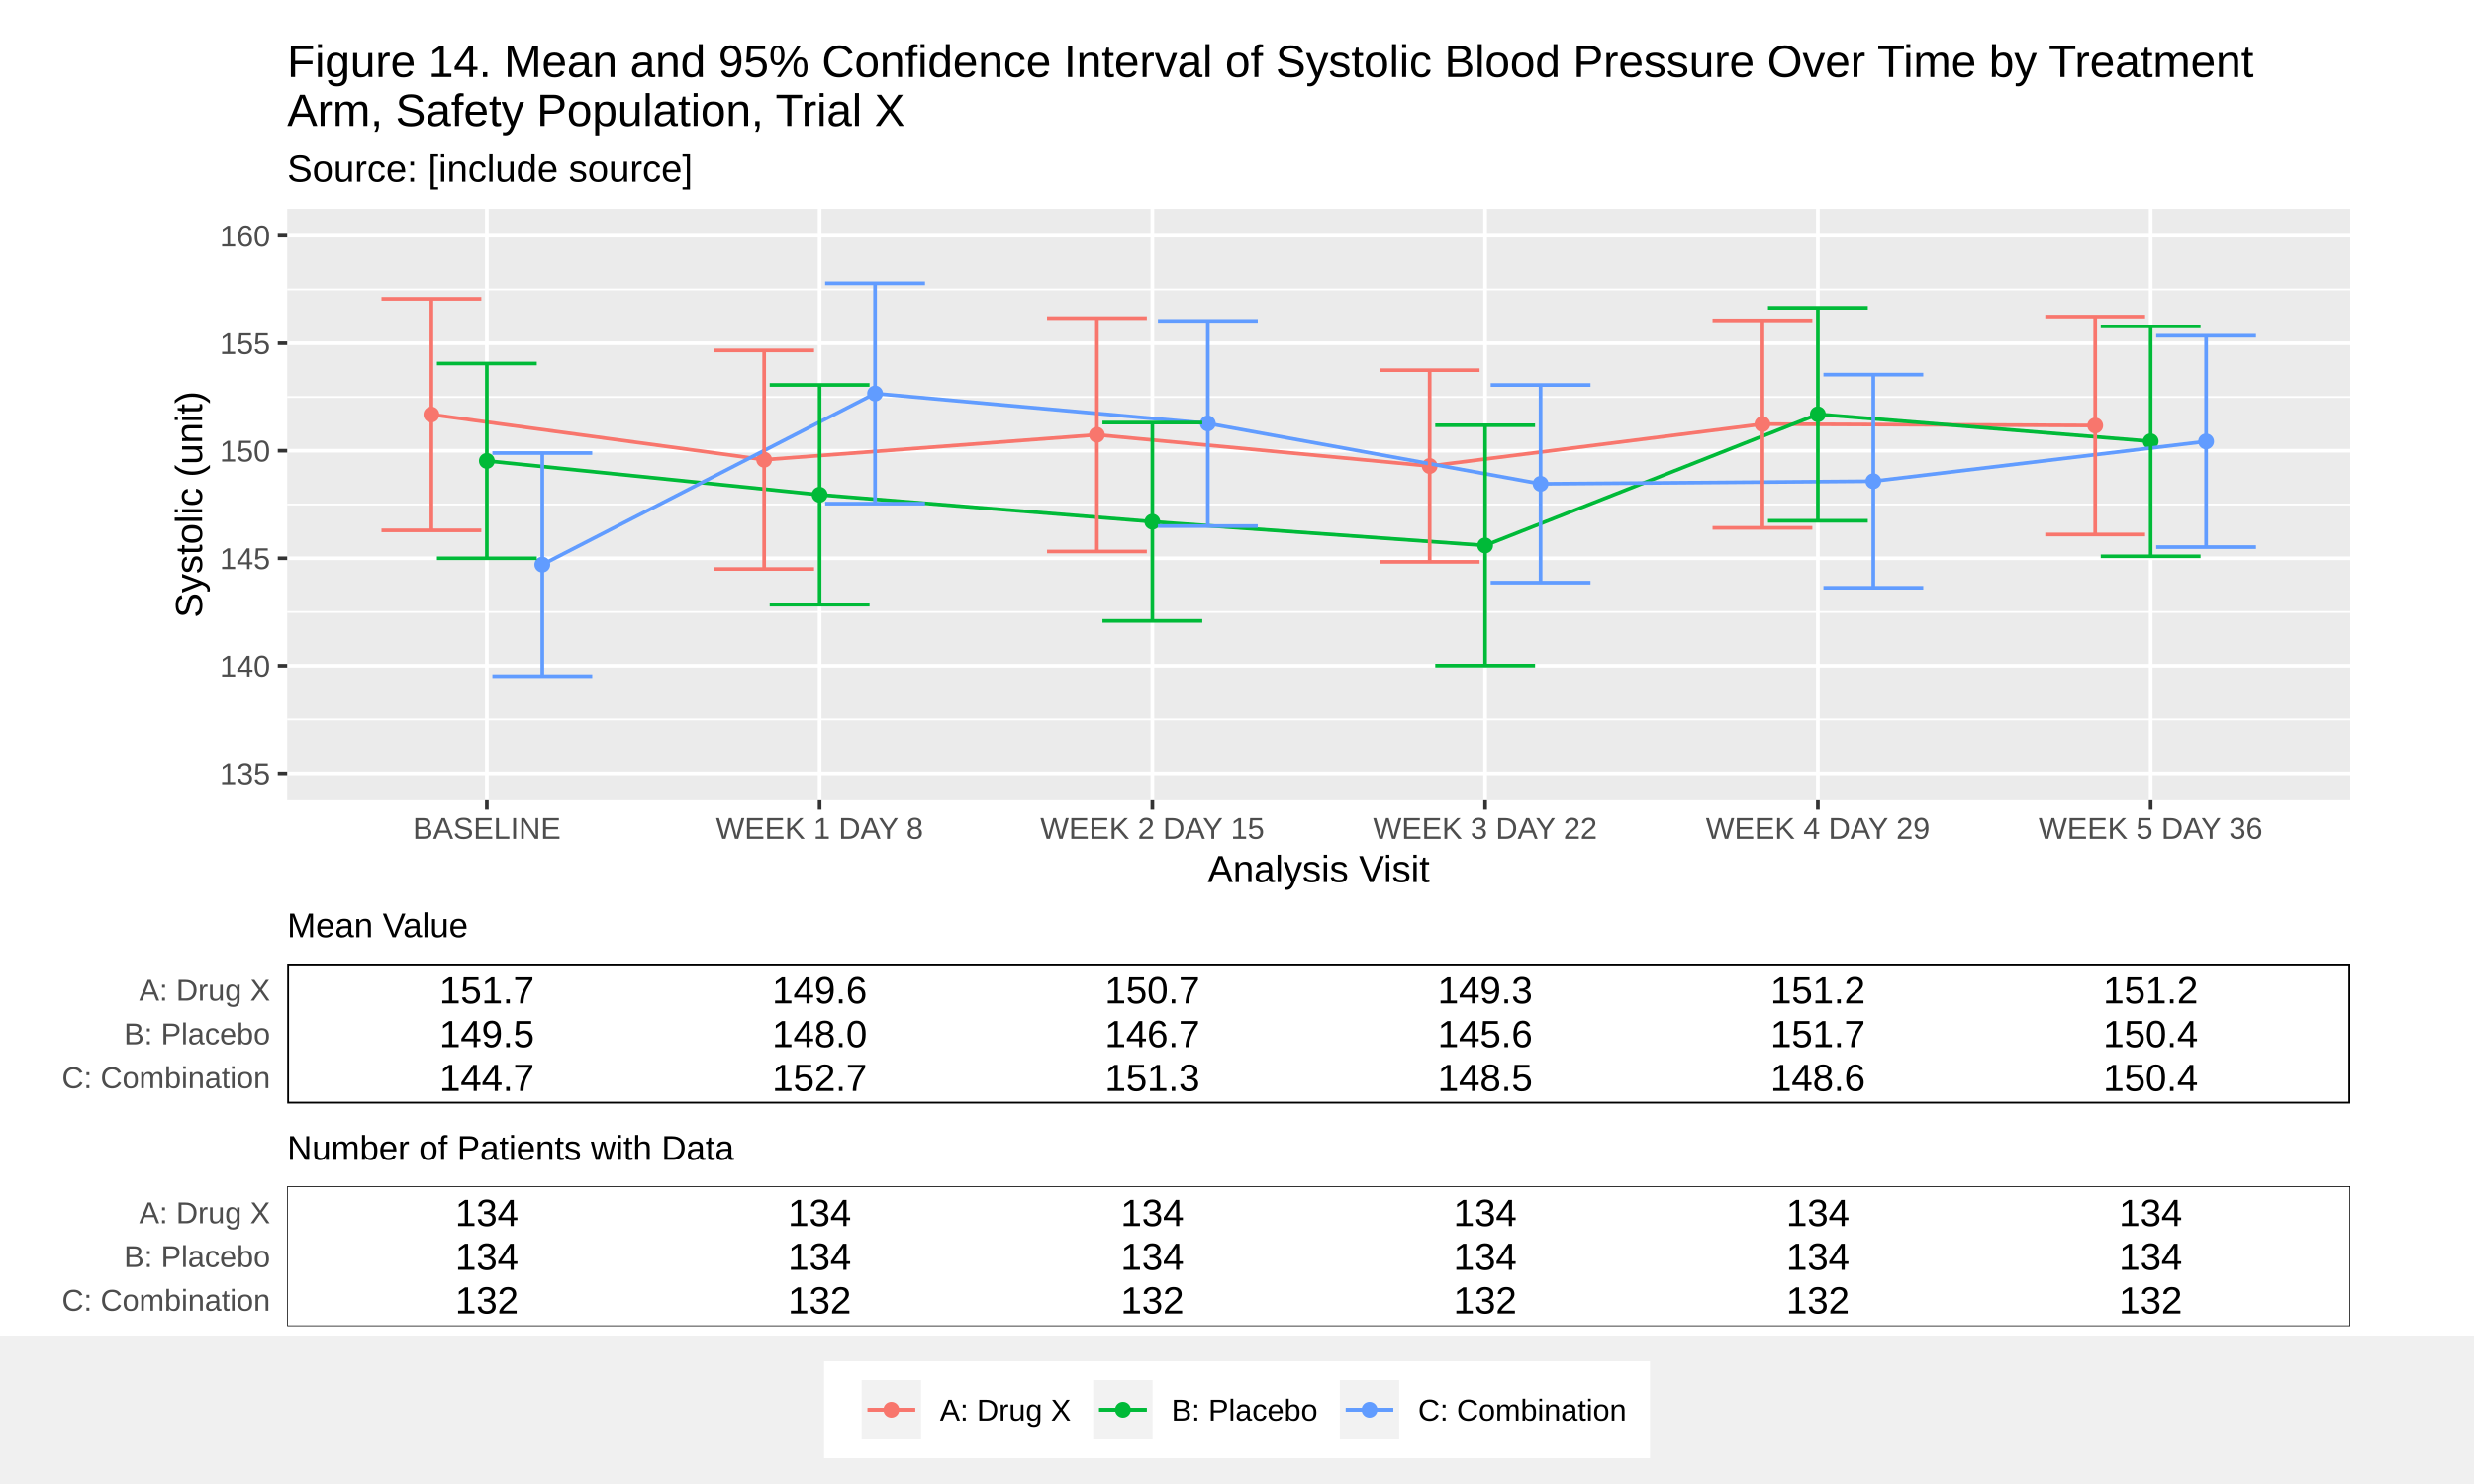
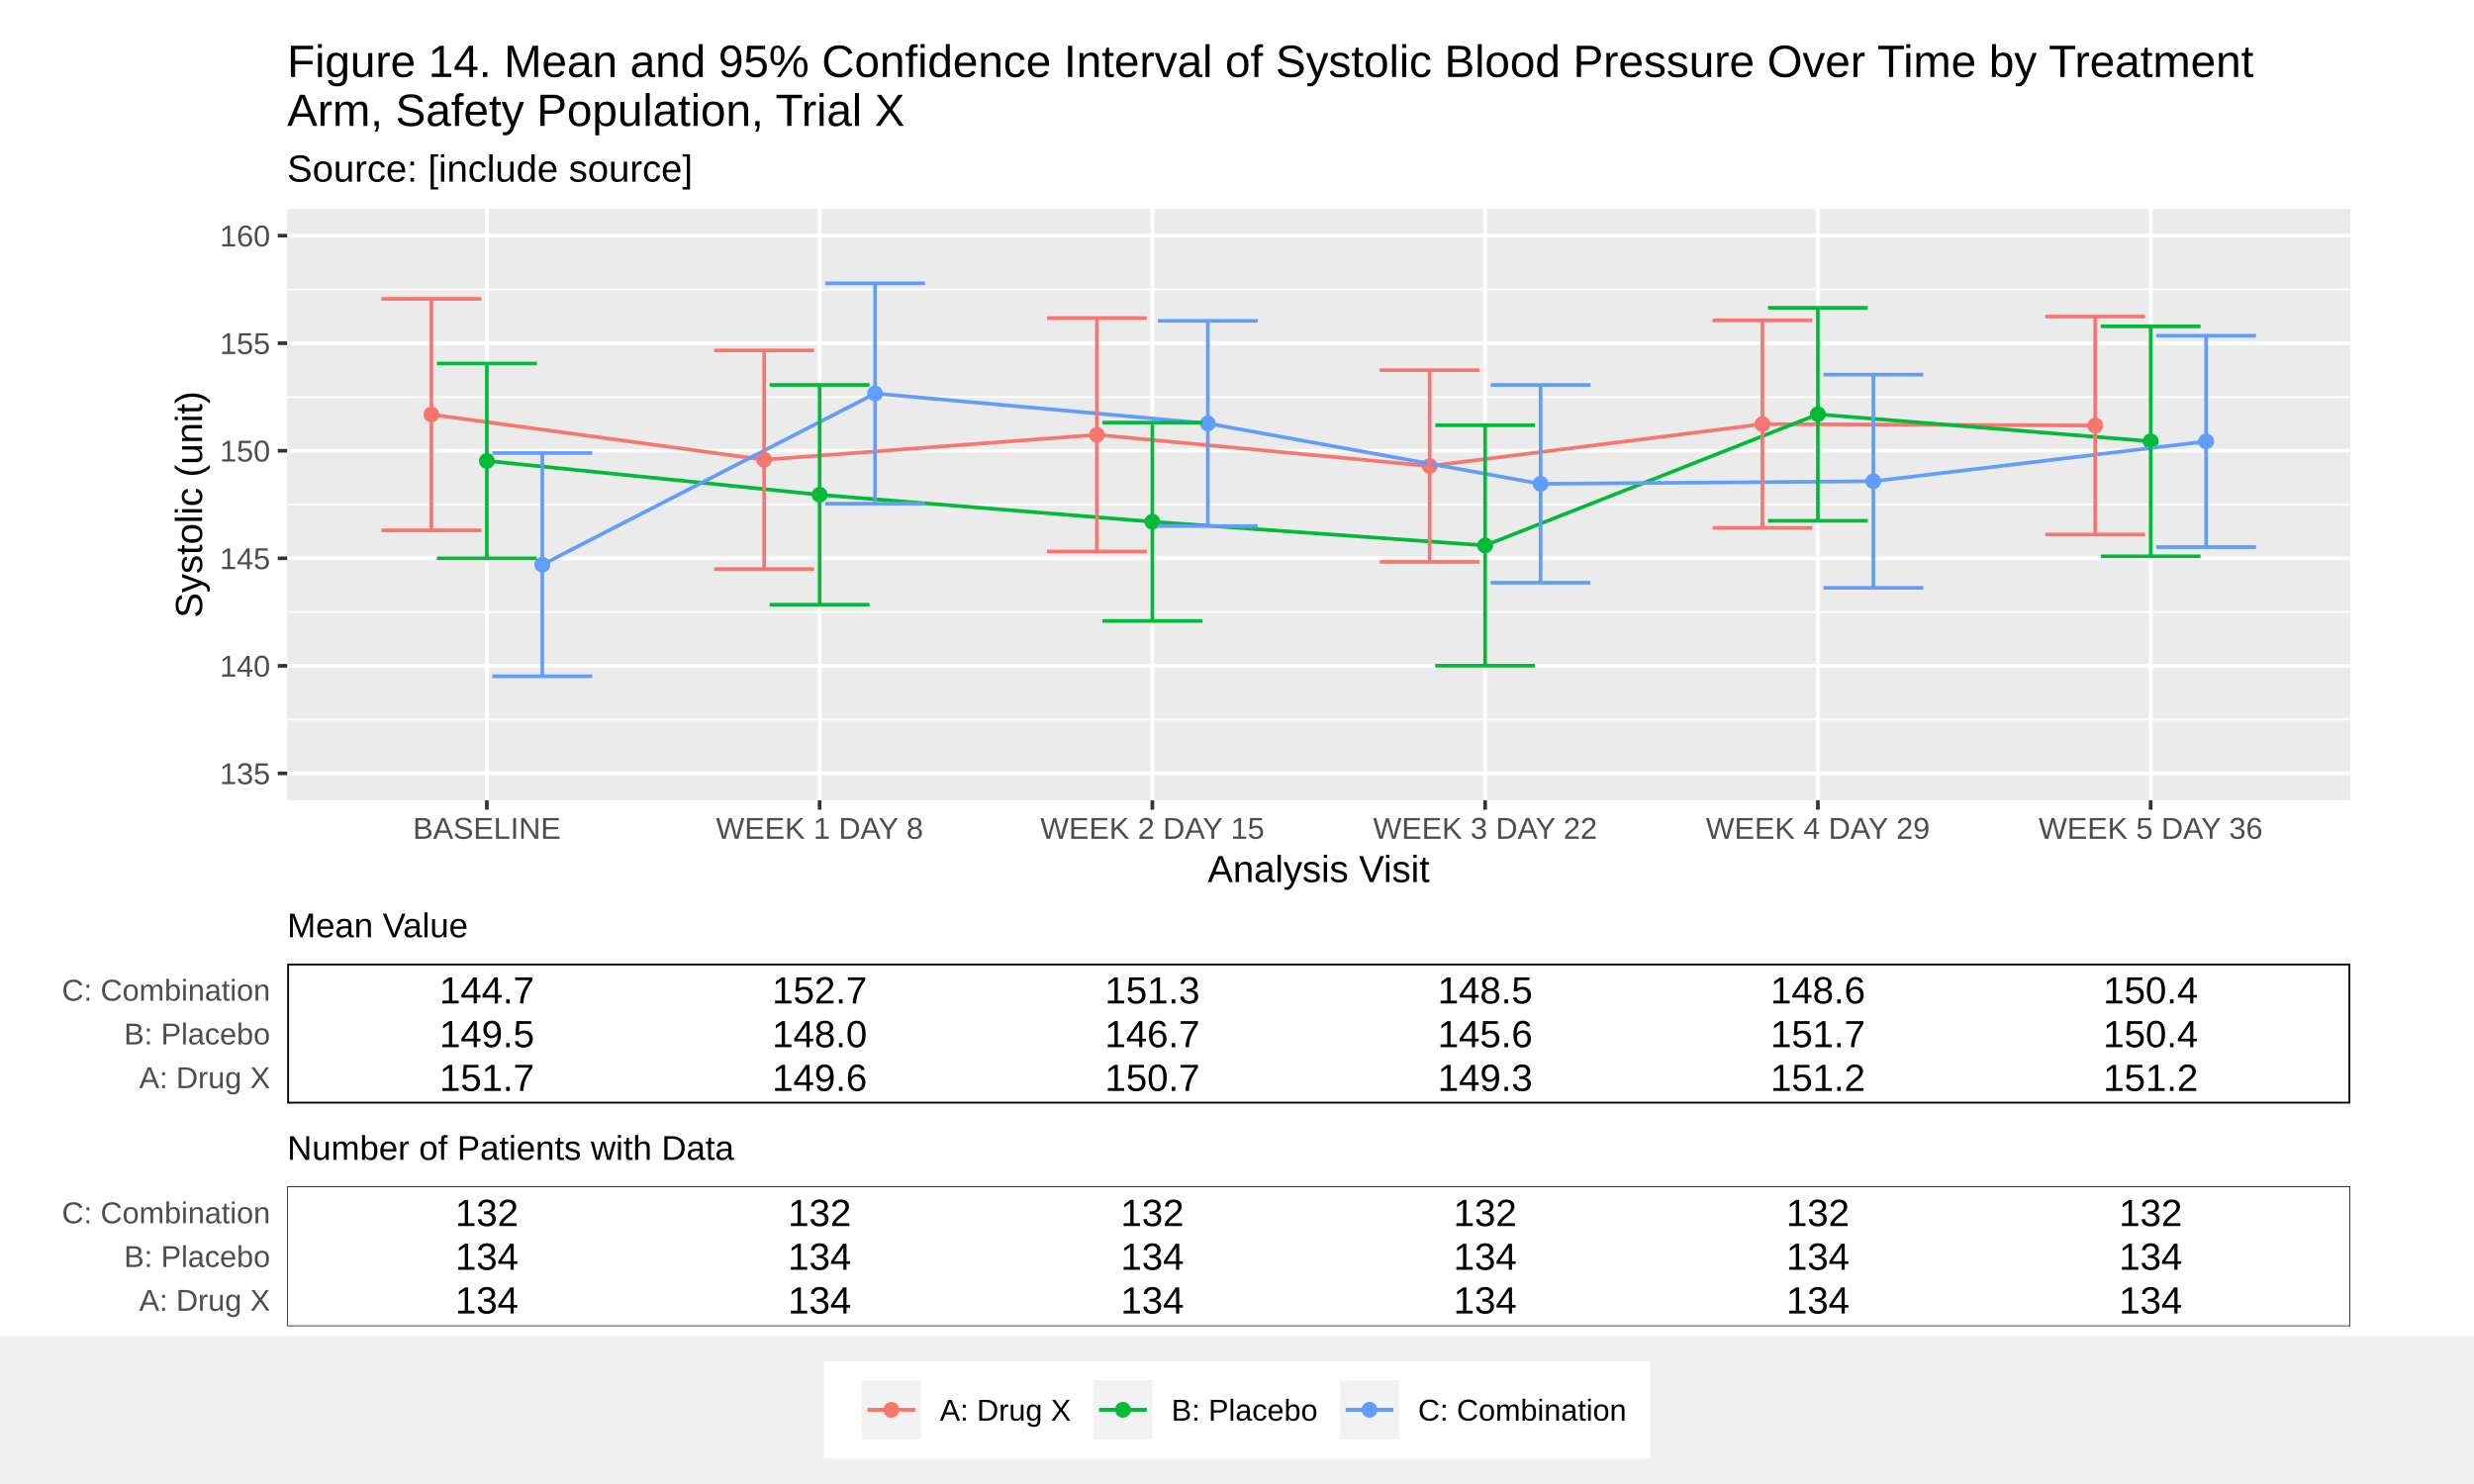
<svg xmlns="http://www.w3.org/2000/svg" class="svglite" width="720.00pt" height="432.00pt" viewBox="0 0 720.00 432.00">
  <defs>
    <style type="text/css">
    .svglite line, .svglite polyline, .svglite polygon, .svglite path, .svglite rect, .svglite circle {
      fill: none;
      stroke: #000000;
      stroke-linecap: round;
      stroke-linejoin: round;
      stroke-miterlimit: 10.00;
    }
    .svglite text {
      white-space: pre;
    }
  </style>
  </defs>
  <rect width="100%" height="100%" style="stroke: none; fill: none;" />
  <defs>
    <clipPath id="cpMC4wMHw3MjAuMDB8MC4wMHw0MzIuMDA=">
      <rect x="0.00" y="0.00" width="720.00" height="432.00" />
    </clipPath>
  </defs>
  <g clip-path="url(#cpMC4wMHw3MjAuMDB8MC4wMHw0MzIuMDA=)">
</g>
  <defs>
    <clipPath id="cpMC4wMHw3MjAuMDB8MC4wMHwyNTkuMjA=">
      <rect x="0.00" y="0" width="720.00" height="259.20" />
    </clipPath>
  </defs>
  <g clip-path="url(#cpMC4wMHw3MjAuMDB8MC4wMHwyNTkuMjA=)">
    <rect x="0.00" y="0" width="720.00" height="259.20" style="stroke-width: 1.07; stroke: #FFFFFF; fill: #FFFFFF;" />
  </g>
  <g clip-path="url(#cpMC4wMHw3MjAuMDB8MC4wMHw0MzIuMDA=)">
</g>
  <defs>
    <clipPath id="cpODMuNTh8Njg0LjAwfDYwLjc4fDIzMi45NQ==">
      <rect x="83.58" y="60.78" width="600.42" height="172.17" />
    </clipPath>
  </defs>
  <g clip-path="url(#cpODMuNTh8Njg0LjAwfDYwLjc4fDIzMi45NQ==)">
    <rect x="83.58" y="60.78" width="600.42" height="172.17" style="stroke-width: 1.07; stroke: none; fill: #EBEBEB;" />
    <polyline points="83.58,209.47 684.00,209.47 " style="stroke-width: 0.53; stroke: #FFFFFF; stroke-linecap: butt;" />
    <polyline points="83.58,178.17 684.00,178.17 " style="stroke-width: 0.53; stroke: #FFFFFF; stroke-linecap: butt;" />
    <polyline points="83.58,146.87 684.00,146.87 " style="stroke-width: 0.53; stroke: #FFFFFF; stroke-linecap: butt;" />
    <polyline points="83.58,115.56 684.00,115.56 " style="stroke-width: 0.53; stroke: #FFFFFF; stroke-linecap: butt;" />
    <polyline points="83.58,84.26 684.00,84.26 " style="stroke-width: 0.53; stroke: #FFFFFF; stroke-linecap: butt;" />
    <polyline points="83.58,225.13 684.00,225.13 " style="stroke-width: 1.07; stroke: #FFFFFF; stroke-linecap: butt;" />
    <polyline points="83.58,193.82 684.00,193.82 " style="stroke-width: 1.07; stroke: #FFFFFF; stroke-linecap: butt;" />
    <polyline points="83.58,162.52 684.00,162.52 " style="stroke-width: 1.07; stroke: #FFFFFF; stroke-linecap: butt;" />
    <polyline points="83.58,131.21 684.00,131.21 " style="stroke-width: 1.07; stroke: #FFFFFF; stroke-linecap: butt;" />
    <polyline points="83.58,99.91 684.00,99.91 " style="stroke-width: 1.07; stroke: #FFFFFF; stroke-linecap: butt;" />
    <polyline points="83.58,68.60 684.00,68.60 " style="stroke-width: 1.07; stroke: #FFFFFF; stroke-linecap: butt;" />
    <polyline points="141.69,232.95 141.69,60.78 " style="stroke-width: 1.07; stroke: #FFFFFF; stroke-linecap: butt;" />
    <polyline points="238.53,232.95 238.53,60.78 " style="stroke-width: 1.07; stroke: #FFFFFF; stroke-linecap: butt;" />
    <polyline points="335.37,232.95 335.37,60.78 " style="stroke-width: 1.07; stroke: #FFFFFF; stroke-linecap: butt;" />
    <polyline points="432.21,232.95 432.21,60.78 " style="stroke-width: 1.07; stroke: #FFFFFF; stroke-linecap: butt;" />
    <polyline points="529.05,232.95 529.05,60.78 " style="stroke-width: 1.07; stroke: #FFFFFF; stroke-linecap: butt;" />
    <polyline points="625.90,232.95 625.90,60.78 " style="stroke-width: 1.07; stroke: #FFFFFF; stroke-linecap: butt;" />
    <circle cx="125.55" cy="120.68" r="1.95" style="stroke-width: 0.71; stroke: #F8766D; fill: #F8766D;" />
    <circle cx="222.39" cy="133.83" r="1.95" style="stroke-width: 0.71; stroke: #F8766D; fill: #F8766D;" />
    <circle cx="319.23" cy="126.57" r="1.95" style="stroke-width: 0.71; stroke: #F8766D; fill: #F8766D;" />
    <circle cx="416.07" cy="135.66" r="1.95" style="stroke-width: 0.71; stroke: #F8766D; fill: #F8766D;" />
    <circle cx="512.91" cy="123.46" r="1.95" style="stroke-width: 0.71; stroke: #F8766D; fill: #F8766D;" />
    <circle cx="609.76" cy="123.87" r="1.95" style="stroke-width: 0.71; stroke: #F8766D; fill: #F8766D;" />
    <circle cx="141.69" cy="134.17" r="1.95" style="stroke-width: 0.71; stroke: #00BA38; fill: #00BA38;" />
    <circle cx="238.53" cy="144.03" r="1.95" style="stroke-width: 0.71; stroke: #00BA38; fill: #00BA38;" />
    <circle cx="335.37" cy="151.88" r="1.95" style="stroke-width: 0.71; stroke: #00BA38; fill: #00BA38;" />
    <circle cx="432.21" cy="158.79" r="1.95" style="stroke-width: 0.71; stroke: #00BA38; fill: #00BA38;" />
    <circle cx="529.05" cy="120.60" r="1.95" style="stroke-width: 0.71; stroke: #00BA38; fill: #00BA38;" />
    <circle cx="625.90" cy="128.47" r="1.95" style="stroke-width: 0.71; stroke: #00BA38; fill: #00BA38;" />
    <circle cx="157.83" cy="164.37" r="1.95" style="stroke-width: 0.71; stroke: #619CFF; fill: #619CFF;" />
    <circle cx="254.67" cy="114.55" r="1.95" style="stroke-width: 0.71; stroke: #619CFF; fill: #619CFF;" />
    <circle cx="351.51" cy="123.27" r="1.95" style="stroke-width: 0.71; stroke: #619CFF; fill: #619CFF;" />
    <circle cx="448.35" cy="140.85" r="1.95" style="stroke-width: 0.71; stroke: #619CFF; fill: #619CFF;" />
    <circle cx="545.19" cy="140.09" r="1.95" style="stroke-width: 0.71; stroke: #619CFF; fill: #619CFF;" />
    <circle cx="642.04" cy="128.50" r="1.95" style="stroke-width: 0.71; stroke: #619CFF; fill: #619CFF;" />
    <polyline points="125.55,120.68 222.39,133.83 319.23,126.57 416.07,135.66 512.91,123.46 609.76,123.87 " style="stroke-width: 1.07; stroke: #F8766D; stroke-linecap: butt;" />
    <polyline points="141.69,134.17 238.53,144.03 335.37,151.88 432.21,158.79 529.05,120.60 625.90,128.47 " style="stroke-width: 1.07; stroke: #00BA38; stroke-linecap: butt;" />
    <polyline points="157.83,164.37 254.67,114.55 351.51,123.27 448.35,140.85 545.19,140.09 642.04,128.50 " style="stroke-width: 1.07; stroke: #619CFF; stroke-linecap: butt;" />
    <polyline points="111.02,86.99 140.08,86.99 " style="stroke-width: 1.07; stroke: #F8766D; stroke-linecap: butt;" />
    <polyline points="125.55,86.99 125.55,154.38 " style="stroke-width: 1.07; stroke: #F8766D; stroke-linecap: butt;" />
    <polyline points="111.02,154.38 140.08,154.38 " style="stroke-width: 1.07; stroke: #F8766D; stroke-linecap: butt;" />
    <polyline points="207.86,102.01 236.92,102.01 " style="stroke-width: 1.07; stroke: #F8766D; stroke-linecap: butt;" />
    <polyline points="222.39,102.01 222.39,165.65 " style="stroke-width: 1.07; stroke: #F8766D; stroke-linecap: butt;" />
    <polyline points="207.86,165.65 236.92,165.65 " style="stroke-width: 1.07; stroke: #F8766D; stroke-linecap: butt;" />
    <polyline points="304.71,92.60 333.76,92.60 " style="stroke-width: 1.07; stroke: #F8766D; stroke-linecap: butt;" />
    <polyline points="319.23,92.60 319.23,160.54 " style="stroke-width: 1.07; stroke: #F8766D; stroke-linecap: butt;" />
    <polyline points="304.71,160.54 333.76,160.54 " style="stroke-width: 1.07; stroke: #F8766D; stroke-linecap: butt;" />
    <polyline points="401.55,107.76 430.60,107.76 " style="stroke-width: 1.07; stroke: #F8766D; stroke-linecap: butt;" />
    <polyline points="416.07,107.76 416.07,163.57 " style="stroke-width: 1.07; stroke: #F8766D; stroke-linecap: butt;" />
    <polyline points="401.55,163.57 430.60,163.57 " style="stroke-width: 1.07; stroke: #F8766D; stroke-linecap: butt;" />
    <polyline points="498.39,93.26 527.44,93.26 " style="stroke-width: 1.07; stroke: #F8766D; stroke-linecap: butt;" />
    <polyline points="512.91,93.26 512.91,153.65 " style="stroke-width: 1.07; stroke: #F8766D; stroke-linecap: butt;" />
    <polyline points="498.39,153.65 527.44,153.65 " style="stroke-width: 1.07; stroke: #F8766D; stroke-linecap: butt;" />
    <polyline points="595.23,92.15 624.28,92.15 " style="stroke-width: 1.07; stroke: #F8766D; stroke-linecap: butt;" />
    <polyline points="609.76,92.15 609.76,155.60 " style="stroke-width: 1.07; stroke: #F8766D; stroke-linecap: butt;" />
    <polyline points="595.23,155.60 624.28,155.60 " style="stroke-width: 1.07; stroke: #F8766D; stroke-linecap: butt;" />
    <polyline points="127.16,105.82 156.22,105.82 " style="stroke-width: 1.07; stroke: #00BA38; stroke-linecap: butt;" />
    <polyline points="141.69,105.82 141.69,162.52 " style="stroke-width: 1.07; stroke: #00BA38; stroke-linecap: butt;" />
    <polyline points="127.16,162.52 156.22,162.52 " style="stroke-width: 1.07; stroke: #00BA38; stroke-linecap: butt;" />
    <polyline points="224.00,112.05 253.06,112.05 " style="stroke-width: 1.07; stroke: #00BA38; stroke-linecap: butt;" />
    <polyline points="238.53,112.05 238.53,176.02 " style="stroke-width: 1.07; stroke: #00BA38; stroke-linecap: butt;" />
    <polyline points="224.00,176.02 253.06,176.02 " style="stroke-width: 1.07; stroke: #00BA38; stroke-linecap: butt;" />
    <polyline points="320.85,123.01 349.90,123.01 " style="stroke-width: 1.07; stroke: #00BA38; stroke-linecap: butt;" />
    <polyline points="335.37,123.01 335.37,180.76 " style="stroke-width: 1.07; stroke: #00BA38; stroke-linecap: butt;" />
    <polyline points="320.85,180.76 349.90,180.76 " style="stroke-width: 1.07; stroke: #00BA38; stroke-linecap: butt;" />
    <polyline points="417.69,123.79 446.74,123.79 " style="stroke-width: 1.07; stroke: #00BA38; stroke-linecap: butt;" />
    <polyline points="432.21,123.79 432.21,193.78 " style="stroke-width: 1.07; stroke: #00BA38; stroke-linecap: butt;" />
    <polyline points="417.69,193.78 446.74,193.78 " style="stroke-width: 1.07; stroke: #00BA38; stroke-linecap: butt;" />
    <polyline points="514.53,89.60 543.58,89.60 " style="stroke-width: 1.07; stroke: #00BA38; stroke-linecap: butt;" />
    <polyline points="529.05,89.60 529.05,151.60 " style="stroke-width: 1.07; stroke: #00BA38; stroke-linecap: butt;" />
    <polyline points="514.53,151.60 543.58,151.60 " style="stroke-width: 1.07; stroke: #00BA38; stroke-linecap: butt;" />
    <polyline points="611.37,95.00 640.42,95.00 " style="stroke-width: 1.07; stroke: #00BA38; stroke-linecap: butt;" />
    <polyline points="625.90,95.00 625.90,161.94 " style="stroke-width: 1.07; stroke: #00BA38; stroke-linecap: butt;" />
    <polyline points="611.37,161.94 640.42,161.94 " style="stroke-width: 1.07; stroke: #00BA38; stroke-linecap: butt;" />
    <polyline points="143.30,131.89 172.36,131.89 " style="stroke-width: 1.07; stroke: #619CFF; stroke-linecap: butt;" />
    <polyline points="157.83,131.89 157.83,196.85 " style="stroke-width: 1.07; stroke: #619CFF; stroke-linecap: butt;" />
    <polyline points="143.30,196.85 172.36,196.85 " style="stroke-width: 1.07; stroke: #619CFF; stroke-linecap: butt;" />
    <polyline points="240.14,82.48 269.20,82.48 " style="stroke-width: 1.07; stroke: #619CFF; stroke-linecap: butt;" />
    <polyline points="254.67,82.48 254.67,146.61 " style="stroke-width: 1.07; stroke: #619CFF; stroke-linecap: butt;" />
    <polyline points="240.14,146.61 269.20,146.61 " style="stroke-width: 1.07; stroke: #619CFF; stroke-linecap: butt;" />
    <polyline points="336.99,93.40 366.04,93.40 " style="stroke-width: 1.07; stroke: #619CFF; stroke-linecap: butt;" />
    <polyline points="351.51,93.40 351.51,153.14 " style="stroke-width: 1.07; stroke: #619CFF; stroke-linecap: butt;" />
    <polyline points="336.99,153.14 366.04,153.14 " style="stroke-width: 1.07; stroke: #619CFF; stroke-linecap: butt;" />
    <polyline points="433.83,112.07 462.88,112.07 " style="stroke-width: 1.07; stroke: #619CFF; stroke-linecap: butt;" />
    <polyline points="448.35,112.07 448.35,169.63 " style="stroke-width: 1.07; stroke: #619CFF; stroke-linecap: butt;" />
    <polyline points="433.83,169.63 462.88,169.63 " style="stroke-width: 1.07; stroke: #619CFF; stroke-linecap: butt;" />
    <polyline points="530.67,109.05 559.72,109.05 " style="stroke-width: 1.07; stroke: #619CFF; stroke-linecap: butt;" />
    <polyline points="545.19,109.05 545.19,171.12 " style="stroke-width: 1.07; stroke: #619CFF; stroke-linecap: butt;" />
    <polyline points="530.67,171.12 559.72,171.12 " style="stroke-width: 1.07; stroke: #619CFF; stroke-linecap: butt;" />
    <polyline points="627.51,97.73 656.56,97.73 " style="stroke-width: 1.07; stroke: #619CFF; stroke-linecap: butt;" />
    <polyline points="642.04,97.73 642.04,159.27 " style="stroke-width: 1.07; stroke: #619CFF; stroke-linecap: butt;" />
    <polyline points="627.51,159.27 656.56,159.27 " style="stroke-width: 1.07; stroke: #619CFF; stroke-linecap: butt;" />
  </g>
  <g clip-path="url(#cpMC4wMHw3MjAuMDB8MC4wMHw0MzIuMDA=)">
    <text x="78.65" y="228.28" text-anchor="end" style="font-size: 8.80px;fill: #4D4D4D; font-family: &quot;Arial&quot;;" textLength="14.69px" lengthAdjust="spacingAndGlyphs">135</text>
    <text x="78.65" y="196.97" text-anchor="end" style="font-size: 8.80px;fill: #4D4D4D; font-family: &quot;Arial&quot;;" textLength="14.69px" lengthAdjust="spacingAndGlyphs">140</text>
    <text x="78.65" y="165.67" text-anchor="end" style="font-size: 8.80px;fill: #4D4D4D; font-family: &quot;Arial&quot;;" textLength="14.69px" lengthAdjust="spacingAndGlyphs">145</text>
    <text x="78.65" y="134.36" text-anchor="end" style="font-size: 8.80px;fill: #4D4D4D; font-family: &quot;Arial&quot;;" textLength="14.69px" lengthAdjust="spacingAndGlyphs">150</text>
    <text x="78.65" y="103.06" text-anchor="end" style="font-size: 8.80px;fill: #4D4D4D; font-family: &quot;Arial&quot;;" textLength="14.69px" lengthAdjust="spacingAndGlyphs">155</text>
    <text x="78.65" y="71.75" text-anchor="end" style="font-size: 8.80px;fill: #4D4D4D; font-family: &quot;Arial&quot;;" textLength="14.69px" lengthAdjust="spacingAndGlyphs">160</text>
    <polyline points="80.84,225.13 83.58,225.13 " style="stroke-width: 1.07; stroke: #333333; stroke-linecap: butt;" />
    <polyline points="80.84,193.82 83.58,193.82 " style="stroke-width: 1.07; stroke: #333333; stroke-linecap: butt;" />
    <polyline points="80.84,162.52 83.58,162.52 " style="stroke-width: 1.07; stroke: #333333; stroke-linecap: butt;" />
    <polyline points="80.84,131.21 83.58,131.21 " style="stroke-width: 1.07; stroke: #333333; stroke-linecap: butt;" />
    <polyline points="80.84,99.91 83.58,99.91 " style="stroke-width: 1.07; stroke: #333333; stroke-linecap: butt;" />
    <polyline points="80.84,68.60 83.58,68.60 " style="stroke-width: 1.07; stroke: #333333; stroke-linecap: butt;" />
    <polyline points="141.69,235.69 141.69,232.95 " style="stroke-width: 1.07; stroke: #333333; stroke-linecap: butt;" />
    <polyline points="238.53,235.69 238.53,232.95 " style="stroke-width: 1.07; stroke: #333333; stroke-linecap: butt;" />
    <polyline points="335.37,235.69 335.37,232.95 " style="stroke-width: 1.07; stroke: #333333; stroke-linecap: butt;" />
    <polyline points="432.21,235.69 432.21,232.95 " style="stroke-width: 1.07; stroke: #333333; stroke-linecap: butt;" />
    <polyline points="529.05,235.69 529.05,232.95 " style="stroke-width: 1.07; stroke: #333333; stroke-linecap: butt;" />
    <polyline points="625.90,235.69 625.90,232.95 " style="stroke-width: 1.07; stroke: #333333; stroke-linecap: butt;" />
    <text x="141.69" y="244.18" text-anchor="middle" style="font-size: 8.80px;fill: #4D4D4D; font-family: &quot;Arial&quot;;" textLength="43.03px" lengthAdjust="spacingAndGlyphs">BASELINE</text>
    <text x="238.53" y="244.18" text-anchor="middle" style="font-size: 8.80px;fill: #4D4D4D; font-family: &quot;Arial&quot;;" textLength="60.31px" lengthAdjust="spacingAndGlyphs">WEEK 1 DAY 8</text>
    <text x="335.37" y="244.18" text-anchor="middle" style="font-size: 8.80px;fill: #4D4D4D; font-family: &quot;Arial&quot;;" textLength="65.21px" lengthAdjust="spacingAndGlyphs">WEEK 2 DAY 15</text>
    <text x="432.21" y="244.18" text-anchor="middle" style="font-size: 8.80px;fill: #4D4D4D; font-family: &quot;Arial&quot;;" textLength="65.21px" lengthAdjust="spacingAndGlyphs">WEEK 3 DAY 22</text>
    <text x="529.05" y="244.18" text-anchor="middle" style="font-size: 8.80px;fill: #4D4D4D; font-family: &quot;Arial&quot;;" textLength="65.21px" lengthAdjust="spacingAndGlyphs">WEEK 4 DAY 29</text>
    <text x="625.90" y="244.18" text-anchor="middle" style="font-size: 8.80px;fill: #4D4D4D; font-family: &quot;Arial&quot;;" textLength="65.21px" lengthAdjust="spacingAndGlyphs">WEEK 5 DAY 36</text>
    <text x="383.79" y="256.78" text-anchor="middle" style="font-size: 11.00px; font-family: &quot;Arial&quot;;" textLength="64.60px" lengthAdjust="spacingAndGlyphs">Analysis Visit</text>
    <text transform="translate(58.81,146.87) rotate(-90)" text-anchor="middle" style="font-size: 11.00px; font-family: &quot;Arial&quot;;" textLength="66.03px" lengthAdjust="spacingAndGlyphs">Systolic (unit)</text>
    <text x="83.58" y="52.88" style="font-size: 11.00px; font-family: &quot;Arial&quot;;" textLength="118.05px" lengthAdjust="spacingAndGlyphs">Source: [include source]</text>
    <text x="83.58" y="22.41" style="font-size: 13.20px; font-family: &quot;Arial&quot;;" textLength="571.90px" lengthAdjust="spacingAndGlyphs">Figure 14. Mean and 95% Confidence Interval of Systolic Blood Pressure Over Time by Treatment</text>
    <text x="83.58" y="36.66" style="font-size: 13.20px; font-family: &quot;Arial&quot;;" textLength="179.63px" lengthAdjust="spacingAndGlyphs">Arm, Safety Population, Trial X</text>
  </g>
  <defs>
    <clipPath id="cpMC4wMHw3MjAuMDB8MjU5LjIwfDMyNC4wMA==">
      <rect x="0.00" y="259.20" width="720.00" height="64.80" />
    </clipPath>
  </defs>
  <g clip-path="url(#cpMC4wMHw3MjAuMDB8MjU5LjIwfDMyNC4wMA==)">
    <rect x="0.00" y="259.20" width="720.00" height="64.80" style="stroke-width: 1.07; stroke: #FFFFFF; fill: #FFFFFF;" />
  </g>
  <g clip-path="url(#cpMC4wMHw3MjAuMDB8MC4wMHw0MzIuMDA=)">
</g>
  <defs>
    <clipPath id="cpODMuNTh8Njg0LjAwfDI4MC41MnwzMjEuMjY=">
      <rect x="83.58" y="280.52" width="600.42" height="40.74" />
    </clipPath>
  </defs>
  <g clip-path="url(#cpODMuNTh8Njg0LjAwfDI4MC41MnwzMjEuMjY=)">
    <polyline points="83.58,313.62 684.00,313.62 " style="stroke-width: 1.07; stroke: #FFFFFF; stroke-linecap: butt;" />
    <polyline points="83.58,300.89 684.00,300.89 " style="stroke-width: 1.07; stroke: #FFFFFF; stroke-linecap: butt;" />
    <polyline points="83.58,288.16 684.00,288.16 " style="stroke-width: 1.07; stroke: #FFFFFF; stroke-linecap: butt;" />
    <polyline points="141.69,321.26 141.69,280.52 " style="stroke-width: 1.07; stroke: #FFFFFF; stroke-linecap: butt;" />
    <polyline points="238.53,321.26 238.53,280.52 " style="stroke-width: 1.07; stroke: #FFFFFF; stroke-linecap: butt;" />
    <polyline points="335.37,321.26 335.37,280.52 " style="stroke-width: 1.07; stroke: #FFFFFF; stroke-linecap: butt;" />
    <polyline points="432.21,321.26 432.21,280.52 " style="stroke-width: 1.07; stroke: #FFFFFF; stroke-linecap: butt;" />
    <polyline points="529.05,321.26 529.05,280.52 " style="stroke-width: 1.07; stroke: #FFFFFF; stroke-linecap: butt;" />
    <polyline points="625.90,321.26 625.90,280.52 " style="stroke-width: 1.07; stroke: #FFFFFF; stroke-linecap: butt;" />
-     <text x="141.69" y="317.57" text-anchor="middle" style="font-size: 11.04px; font-family: &quot;Arial&quot;;" textLength="27.60px" lengthAdjust="spacingAndGlyphs">144.7</text>
-     <text x="238.53" y="317.57" text-anchor="middle" style="font-size: 11.04px; font-family: &quot;Arial&quot;;" textLength="27.60px" lengthAdjust="spacingAndGlyphs">152.7</text>
-     <text x="335.37" y="317.57" text-anchor="middle" style="font-size: 11.04px; font-family: &quot;Arial&quot;;" textLength="27.60px" lengthAdjust="spacingAndGlyphs">151.3</text>
-     <text x="432.21" y="317.57" text-anchor="middle" style="font-size: 11.04px; font-family: &quot;Arial&quot;;" textLength="27.60px" lengthAdjust="spacingAndGlyphs">148.5</text>
-     <text x="529.05" y="317.57" text-anchor="middle" style="font-size: 11.04px; font-family: &quot;Arial&quot;;" textLength="27.60px" lengthAdjust="spacingAndGlyphs">148.6</text>
-     <text x="625.90" y="317.57" text-anchor="middle" style="font-size: 11.04px; font-family: &quot;Arial&quot;;" textLength="27.60px" lengthAdjust="spacingAndGlyphs">150.4</text>
+     <text x="141.69" y="292.11" text-anchor="middle" style="font-size: 11.04px; font-family: &quot;Arial&quot;;" textLength="27.60px" lengthAdjust="spacingAndGlyphs">144.7</text>
+     <text x="238.53" y="292.11" text-anchor="middle" style="font-size: 11.04px; font-family: &quot;Arial&quot;;" textLength="27.60px" lengthAdjust="spacingAndGlyphs">152.7</text>
+     <text x="335.37" y="292.11" text-anchor="middle" style="font-size: 11.04px; font-family: &quot;Arial&quot;;" textLength="27.60px" lengthAdjust="spacingAndGlyphs">151.3</text>
+     <text x="432.21" y="292.11" text-anchor="middle" style="font-size: 11.04px; font-family: &quot;Arial&quot;;" textLength="27.60px" lengthAdjust="spacingAndGlyphs">148.5</text>
+     <text x="529.05" y="292.11" text-anchor="middle" style="font-size: 11.04px; font-family: &quot;Arial&quot;;" textLength="27.60px" lengthAdjust="spacingAndGlyphs">148.6</text>
+     <text x="625.90" y="292.11" text-anchor="middle" style="font-size: 11.04px; font-family: &quot;Arial&quot;;" textLength="27.60px" lengthAdjust="spacingAndGlyphs">150.4</text>
    <text x="141.69" y="304.84" text-anchor="middle" style="font-size: 11.04px; font-family: &quot;Arial&quot;;" textLength="27.60px" lengthAdjust="spacingAndGlyphs">149.5</text>
    <text x="238.53" y="304.84" text-anchor="middle" style="font-size: 11.04px; font-family: &quot;Arial&quot;;" textLength="27.60px" lengthAdjust="spacingAndGlyphs">148.0</text>
    <text x="335.37" y="304.84" text-anchor="middle" style="font-size: 11.04px; font-family: &quot;Arial&quot;;" textLength="27.60px" lengthAdjust="spacingAndGlyphs">146.7</text>
    <text x="432.21" y="304.84" text-anchor="middle" style="font-size: 11.04px; font-family: &quot;Arial&quot;;" textLength="27.60px" lengthAdjust="spacingAndGlyphs">145.6</text>
    <text x="529.05" y="304.84" text-anchor="middle" style="font-size: 11.04px; font-family: &quot;Arial&quot;;" textLength="27.60px" lengthAdjust="spacingAndGlyphs">151.7</text>
    <text x="625.90" y="304.84" text-anchor="middle" style="font-size: 11.04px; font-family: &quot;Arial&quot;;" textLength="27.60px" lengthAdjust="spacingAndGlyphs">150.4</text>
-     <text x="141.69" y="292.11" text-anchor="middle" style="font-size: 11.04px; font-family: &quot;Arial&quot;;" textLength="27.60px" lengthAdjust="spacingAndGlyphs">151.7</text>
-     <text x="238.53" y="292.11" text-anchor="middle" style="font-size: 11.04px; font-family: &quot;Arial&quot;;" textLength="27.60px" lengthAdjust="spacingAndGlyphs">149.6</text>
-     <text x="335.37" y="292.11" text-anchor="middle" style="font-size: 11.04px; font-family: &quot;Arial&quot;;" textLength="27.60px" lengthAdjust="spacingAndGlyphs">150.7</text>
-     <text x="432.21" y="292.11" text-anchor="middle" style="font-size: 11.04px; font-family: &quot;Arial&quot;;" textLength="27.60px" lengthAdjust="spacingAndGlyphs">149.3</text>
-     <text x="529.05" y="292.11" text-anchor="middle" style="font-size: 11.04px; font-family: &quot;Arial&quot;;" textLength="27.60px" lengthAdjust="spacingAndGlyphs">151.2</text>
-     <text x="625.90" y="292.11" text-anchor="middle" style="font-size: 11.04px; font-family: &quot;Arial&quot;;" textLength="27.60px" lengthAdjust="spacingAndGlyphs">151.2</text>
+     <text x="141.69" y="317.57" text-anchor="middle" style="font-size: 11.04px; font-family: &quot;Arial&quot;;" textLength="27.60px" lengthAdjust="spacingAndGlyphs">151.7</text>
+     <text x="238.53" y="317.57" text-anchor="middle" style="font-size: 11.04px; font-family: &quot;Arial&quot;;" textLength="27.60px" lengthAdjust="spacingAndGlyphs">149.6</text>
+     <text x="335.37" y="317.57" text-anchor="middle" style="font-size: 11.04px; font-family: &quot;Arial&quot;;" textLength="27.60px" lengthAdjust="spacingAndGlyphs">150.7</text>
+     <text x="432.21" y="317.57" text-anchor="middle" style="font-size: 11.04px; font-family: &quot;Arial&quot;;" textLength="27.60px" lengthAdjust="spacingAndGlyphs">149.3</text>
+     <text x="529.05" y="317.57" text-anchor="middle" style="font-size: 11.04px; font-family: &quot;Arial&quot;;" textLength="27.60px" lengthAdjust="spacingAndGlyphs">151.2</text>
+     <text x="625.90" y="317.57" text-anchor="middle" style="font-size: 11.04px; font-family: &quot;Arial&quot;;" textLength="27.60px" lengthAdjust="spacingAndGlyphs">151.2</text>
    <rect x="83.58" y="280.52" width="600.42" height="40.74" style="stroke-width: 1.07;" />
  </g>
  <g clip-path="url(#cpMC4wMHw3MjAuMDB8MC4wMHw0MzIuMDA=)">
-     <text x="78.65" y="316.77" text-anchor="end" style="font-size: 8.80px;fill: #4D4D4D; font-family: &quot;Arial&quot;;" textLength="60.65px" lengthAdjust="spacingAndGlyphs">C: Combination</text>
+     <text x="78.65" y="316.77" text-anchor="end" style="font-size: 8.80px;fill: #4D4D4D; font-family: &quot;Arial&quot;;" textLength="38.15px" lengthAdjust="spacingAndGlyphs">A: Drug X</text>
    <text x="78.65" y="304.04" text-anchor="end" style="font-size: 8.80px;fill: #4D4D4D; font-family: &quot;Arial&quot;;" textLength="42.57px" lengthAdjust="spacingAndGlyphs">B: Placebo</text>
-     <text x="78.65" y="291.31" text-anchor="end" style="font-size: 8.80px;fill: #4D4D4D; font-family: &quot;Arial&quot;;" textLength="38.15px" lengthAdjust="spacingAndGlyphs">A: Drug X</text>
+     <text x="78.65" y="291.31" text-anchor="end" style="font-size: 8.80px;fill: #4D4D4D; font-family: &quot;Arial&quot;;" textLength="60.65px" lengthAdjust="spacingAndGlyphs">C: Combination</text>
    <text x="83.58" y="272.84" style="font-size: 10.00px; font-family: &quot;Arial&quot;;" textLength="52.65px" lengthAdjust="spacingAndGlyphs">Mean Value</text>
  </g>
  <defs>
    <clipPath id="cpMC4wMHw3MjAuMDB8MzI0LjAwfDM4OC44MA==">
      <rect x="0.00" y="324.00" width="720.00" height="64.80" />
    </clipPath>
  </defs>
  <g clip-path="url(#cpMC4wMHw3MjAuMDB8MzI0LjAwfDM4OC44MA==)">
    <rect x="0.00" y="324.00" width="720.00" height="64.80" style="stroke-width: 1.07; stroke: #FFFFFF; fill: #FFFFFF;" />
  </g>
  <g clip-path="url(#cpMC4wMHw3MjAuMDB8MC4wMHw0MzIuMDA=)">
</g>
  <defs>
    <clipPath id="cpODMuNTh8Njg0LjAwfDM0NS4zMnwzODYuMDY=">
      <rect x="83.58" y="345.32" width="600.42" height="40.74" />
    </clipPath>
  </defs>
  <g clip-path="url(#cpODMuNTh8Njg0LjAwfDM0NS4zMnwzODYuMDY=)">
    <polyline points="83.58,378.42 684.00,378.42 " style="stroke-width: 1.07; stroke: #FFFFFF; stroke-linecap: butt;" />
    <polyline points="83.58,365.69 684.00,365.69 " style="stroke-width: 1.07; stroke: #FFFFFF; stroke-linecap: butt;" />
    <polyline points="83.58,352.96 684.00,352.96 " style="stroke-width: 1.07; stroke: #FFFFFF; stroke-linecap: butt;" />
    <polyline points="141.69,386.06 141.69,345.32 " style="stroke-width: 1.07; stroke: #FFFFFF; stroke-linecap: butt;" />
    <polyline points="238.53,386.06 238.53,345.32 " style="stroke-width: 1.07; stroke: #FFFFFF; stroke-linecap: butt;" />
    <polyline points="335.37,386.06 335.37,345.32 " style="stroke-width: 1.07; stroke: #FFFFFF; stroke-linecap: butt;" />
    <polyline points="432.21,386.06 432.21,345.32 " style="stroke-width: 1.07; stroke: #FFFFFF; stroke-linecap: butt;" />
    <polyline points="529.05,386.06 529.05,345.32 " style="stroke-width: 1.07; stroke: #FFFFFF; stroke-linecap: butt;" />
    <polyline points="625.90,386.06 625.90,345.32 " style="stroke-width: 1.07; stroke: #FFFFFF; stroke-linecap: butt;" />
-     <text x="141.69" y="382.37" text-anchor="middle" style="font-size: 11.04px; font-family: &quot;Arial&quot;;" textLength="18.40px" lengthAdjust="spacingAndGlyphs">132</text>
-     <text x="238.53" y="382.37" text-anchor="middle" style="font-size: 11.04px; font-family: &quot;Arial&quot;;" textLength="18.40px" lengthAdjust="spacingAndGlyphs">132</text>
-     <text x="335.37" y="382.37" text-anchor="middle" style="font-size: 11.04px; font-family: &quot;Arial&quot;;" textLength="18.40px" lengthAdjust="spacingAndGlyphs">132</text>
-     <text x="432.21" y="382.37" text-anchor="middle" style="font-size: 11.04px; font-family: &quot;Arial&quot;;" textLength="18.40px" lengthAdjust="spacingAndGlyphs">132</text>
-     <text x="529.05" y="382.37" text-anchor="middle" style="font-size: 11.04px; font-family: &quot;Arial&quot;;" textLength="18.40px" lengthAdjust="spacingAndGlyphs">132</text>
-     <text x="625.90" y="382.37" text-anchor="middle" style="font-size: 11.04px; font-family: &quot;Arial&quot;;" textLength="18.40px" lengthAdjust="spacingAndGlyphs">132</text>
+     <text x="141.69" y="356.91" text-anchor="middle" style="font-size: 11.04px; font-family: &quot;Arial&quot;;" textLength="18.40px" lengthAdjust="spacingAndGlyphs">132</text>
+     <text x="238.53" y="356.91" text-anchor="middle" style="font-size: 11.04px; font-family: &quot;Arial&quot;;" textLength="18.40px" lengthAdjust="spacingAndGlyphs">132</text>
+     <text x="335.37" y="356.91" text-anchor="middle" style="font-size: 11.04px; font-family: &quot;Arial&quot;;" textLength="18.40px" lengthAdjust="spacingAndGlyphs">132</text>
+     <text x="432.21" y="356.91" text-anchor="middle" style="font-size: 11.04px; font-family: &quot;Arial&quot;;" textLength="18.40px" lengthAdjust="spacingAndGlyphs">132</text>
+     <text x="529.05" y="356.91" text-anchor="middle" style="font-size: 11.04px; font-family: &quot;Arial&quot;;" textLength="18.40px" lengthAdjust="spacingAndGlyphs">132</text>
+     <text x="625.90" y="356.91" text-anchor="middle" style="font-size: 11.04px; font-family: &quot;Arial&quot;;" textLength="18.40px" lengthAdjust="spacingAndGlyphs">132</text>
    <text x="141.69" y="369.64" text-anchor="middle" style="font-size: 11.04px; font-family: &quot;Arial&quot;;" textLength="18.40px" lengthAdjust="spacingAndGlyphs">134</text>
    <text x="238.53" y="369.64" text-anchor="middle" style="font-size: 11.04px; font-family: &quot;Arial&quot;;" textLength="18.40px" lengthAdjust="spacingAndGlyphs">134</text>
    <text x="335.37" y="369.64" text-anchor="middle" style="font-size: 11.04px; font-family: &quot;Arial&quot;;" textLength="18.40px" lengthAdjust="spacingAndGlyphs">134</text>
    <text x="432.21" y="369.64" text-anchor="middle" style="font-size: 11.04px; font-family: &quot;Arial&quot;;" textLength="18.40px" lengthAdjust="spacingAndGlyphs">134</text>
    <text x="529.05" y="369.64" text-anchor="middle" style="font-size: 11.04px; font-family: &quot;Arial&quot;;" textLength="18.40px" lengthAdjust="spacingAndGlyphs">134</text>
    <text x="625.90" y="369.64" text-anchor="middle" style="font-size: 11.04px; font-family: &quot;Arial&quot;;" textLength="18.40px" lengthAdjust="spacingAndGlyphs">134</text>
-     <text x="141.69" y="356.91" text-anchor="middle" style="font-size: 11.04px; font-family: &quot;Arial&quot;;" textLength="18.40px" lengthAdjust="spacingAndGlyphs">134</text>
-     <text x="238.53" y="356.91" text-anchor="middle" style="font-size: 11.04px; font-family: &quot;Arial&quot;;" textLength="18.40px" lengthAdjust="spacingAndGlyphs">134</text>
-     <text x="335.37" y="356.91" text-anchor="middle" style="font-size: 11.04px; font-family: &quot;Arial&quot;;" textLength="18.40px" lengthAdjust="spacingAndGlyphs">134</text>
-     <text x="432.21" y="356.91" text-anchor="middle" style="font-size: 11.04px; font-family: &quot;Arial&quot;;" textLength="18.40px" lengthAdjust="spacingAndGlyphs">134</text>
-     <text x="529.05" y="356.91" text-anchor="middle" style="font-size: 11.04px; font-family: &quot;Arial&quot;;" textLength="18.40px" lengthAdjust="spacingAndGlyphs">134</text>
-     <text x="625.90" y="356.91" text-anchor="middle" style="font-size: 11.04px; font-family: &quot;Arial&quot;;" textLength="18.40px" lengthAdjust="spacingAndGlyphs">134</text>
+     <text x="141.69" y="382.37" text-anchor="middle" style="font-size: 11.04px; font-family: &quot;Arial&quot;;" textLength="18.40px" lengthAdjust="spacingAndGlyphs">134</text>
+     <text x="238.53" y="382.37" text-anchor="middle" style="font-size: 11.04px; font-family: &quot;Arial&quot;;" textLength="18.40px" lengthAdjust="spacingAndGlyphs">134</text>
+     <text x="335.37" y="382.37" text-anchor="middle" style="font-size: 11.04px; font-family: &quot;Arial&quot;;" textLength="18.40px" lengthAdjust="spacingAndGlyphs">134</text>
+     <text x="432.21" y="382.37" text-anchor="middle" style="font-size: 11.04px; font-family: &quot;Arial&quot;;" textLength="18.40px" lengthAdjust="spacingAndGlyphs">134</text>
+     <text x="529.05" y="382.37" text-anchor="middle" style="font-size: 11.04px; font-family: &quot;Arial&quot;;" textLength="18.40px" lengthAdjust="spacingAndGlyphs">134</text>
+     <text x="625.90" y="382.37" text-anchor="middle" style="font-size: 11.04px; font-family: &quot;Arial&quot;;" textLength="18.40px" lengthAdjust="spacingAndGlyphs">134</text>
    <rect x="83.58" y="345.32" width="600.42" height="40.74" style="stroke-width: 0.43;" />
  </g>
  <g clip-path="url(#cpMC4wMHw3MjAuMDB8MC4wMHw0MzIuMDA=)">
-     <text x="78.65" y="381.57" text-anchor="end" style="font-size: 8.80px;fill: #4D4D4D; font-family: &quot;Arial&quot;;" textLength="60.65px" lengthAdjust="spacingAndGlyphs">C: Combination</text>
+     <text x="78.65" y="381.57" text-anchor="end" style="font-size: 8.80px;fill: #4D4D4D; font-family: &quot;Arial&quot;;" textLength="38.15px" lengthAdjust="spacingAndGlyphs">A: Drug X</text>
    <text x="78.65" y="368.84" text-anchor="end" style="font-size: 8.80px;fill: #4D4D4D; font-family: &quot;Arial&quot;;" textLength="42.57px" lengthAdjust="spacingAndGlyphs">B: Placebo</text>
-     <text x="78.65" y="356.11" text-anchor="end" style="font-size: 8.80px;fill: #4D4D4D; font-family: &quot;Arial&quot;;" textLength="38.15px" lengthAdjust="spacingAndGlyphs">A: Drug X</text>
+     <text x="78.65" y="356.11" text-anchor="end" style="font-size: 8.80px;fill: #4D4D4D; font-family: &quot;Arial&quot;;" textLength="60.65px" lengthAdjust="spacingAndGlyphs">C: Combination</text>
    <text x="83.58" y="337.64" style="font-size: 10.00px; font-family: &quot;Arial&quot;;" textLength="130.12px" lengthAdjust="spacingAndGlyphs">Number of Patients with Data</text>
    <rect x="239.82" y="396.28" width="240.37" height="28.24" style="stroke-width: 1.07; stroke: none; fill: #FFFFFF;" />
    <rect x="250.77" y="401.76" width="17.28" height="17.28" style="stroke-width: 1.07; stroke: none; fill: #F2F2F2;" />
    <circle cx="259.41" cy="410.40" r="1.95" style="stroke-width: 0.71; stroke: #F8766D; fill: #F8766D;" />
    <line x1="252.50" y1="410.40" x2="266.33" y2="410.40" style="stroke-width: 1.07; stroke: #F8766D; stroke-linecap: butt;" />
    <line x1="252.50" y1="410.40" x2="266.33" y2="410.40" style="stroke-width: 1.07; stroke: #F8766D; stroke-linecap: butt;" />
    <rect x="318.16" y="401.76" width="17.28" height="17.28" style="stroke-width: 1.07; stroke: none; fill: #F2F2F2;" />
    <circle cx="326.80" cy="410.40" r="1.95" style="stroke-width: 0.71; stroke: #00BA38; fill: #00BA38;" />
    <line x1="319.89" y1="410.40" x2="333.72" y2="410.40" style="stroke-width: 1.07; stroke: #00BA38; stroke-linecap: butt;" />
    <line x1="319.89" y1="410.40" x2="333.72" y2="410.40" style="stroke-width: 1.07; stroke: #00BA38; stroke-linecap: butt;" />
    <rect x="389.93" y="401.76" width="17.28" height="17.28" style="stroke-width: 1.07; stroke: none; fill: #F2F2F2;" />
    <circle cx="398.57" cy="410.40" r="1.95" style="stroke-width: 0.71; stroke: #619CFF; fill: #619CFF;" />
    <line x1="391.65" y1="410.40" x2="405.48" y2="410.40" style="stroke-width: 1.07; stroke: #619CFF; stroke-linecap: butt;" />
    <line x1="391.65" y1="410.40" x2="405.48" y2="410.40" style="stroke-width: 1.07; stroke: #619CFF; stroke-linecap: butt;" />
    <text x="273.53" y="413.55" style="font-size: 8.80px; font-family: &quot;Arial&quot;;" textLength="38.15px" lengthAdjust="spacingAndGlyphs">A: Drug X</text>
    <text x="340.92" y="413.55" style="font-size: 8.80px; font-family: &quot;Arial&quot;;" textLength="42.57px" lengthAdjust="spacingAndGlyphs">B: Placebo</text>
    <text x="412.69" y="413.55" style="font-size: 8.80px; font-family: &quot;Arial&quot;;" textLength="60.65px" lengthAdjust="spacingAndGlyphs">C: Combination</text>
  </g>
</svg>
